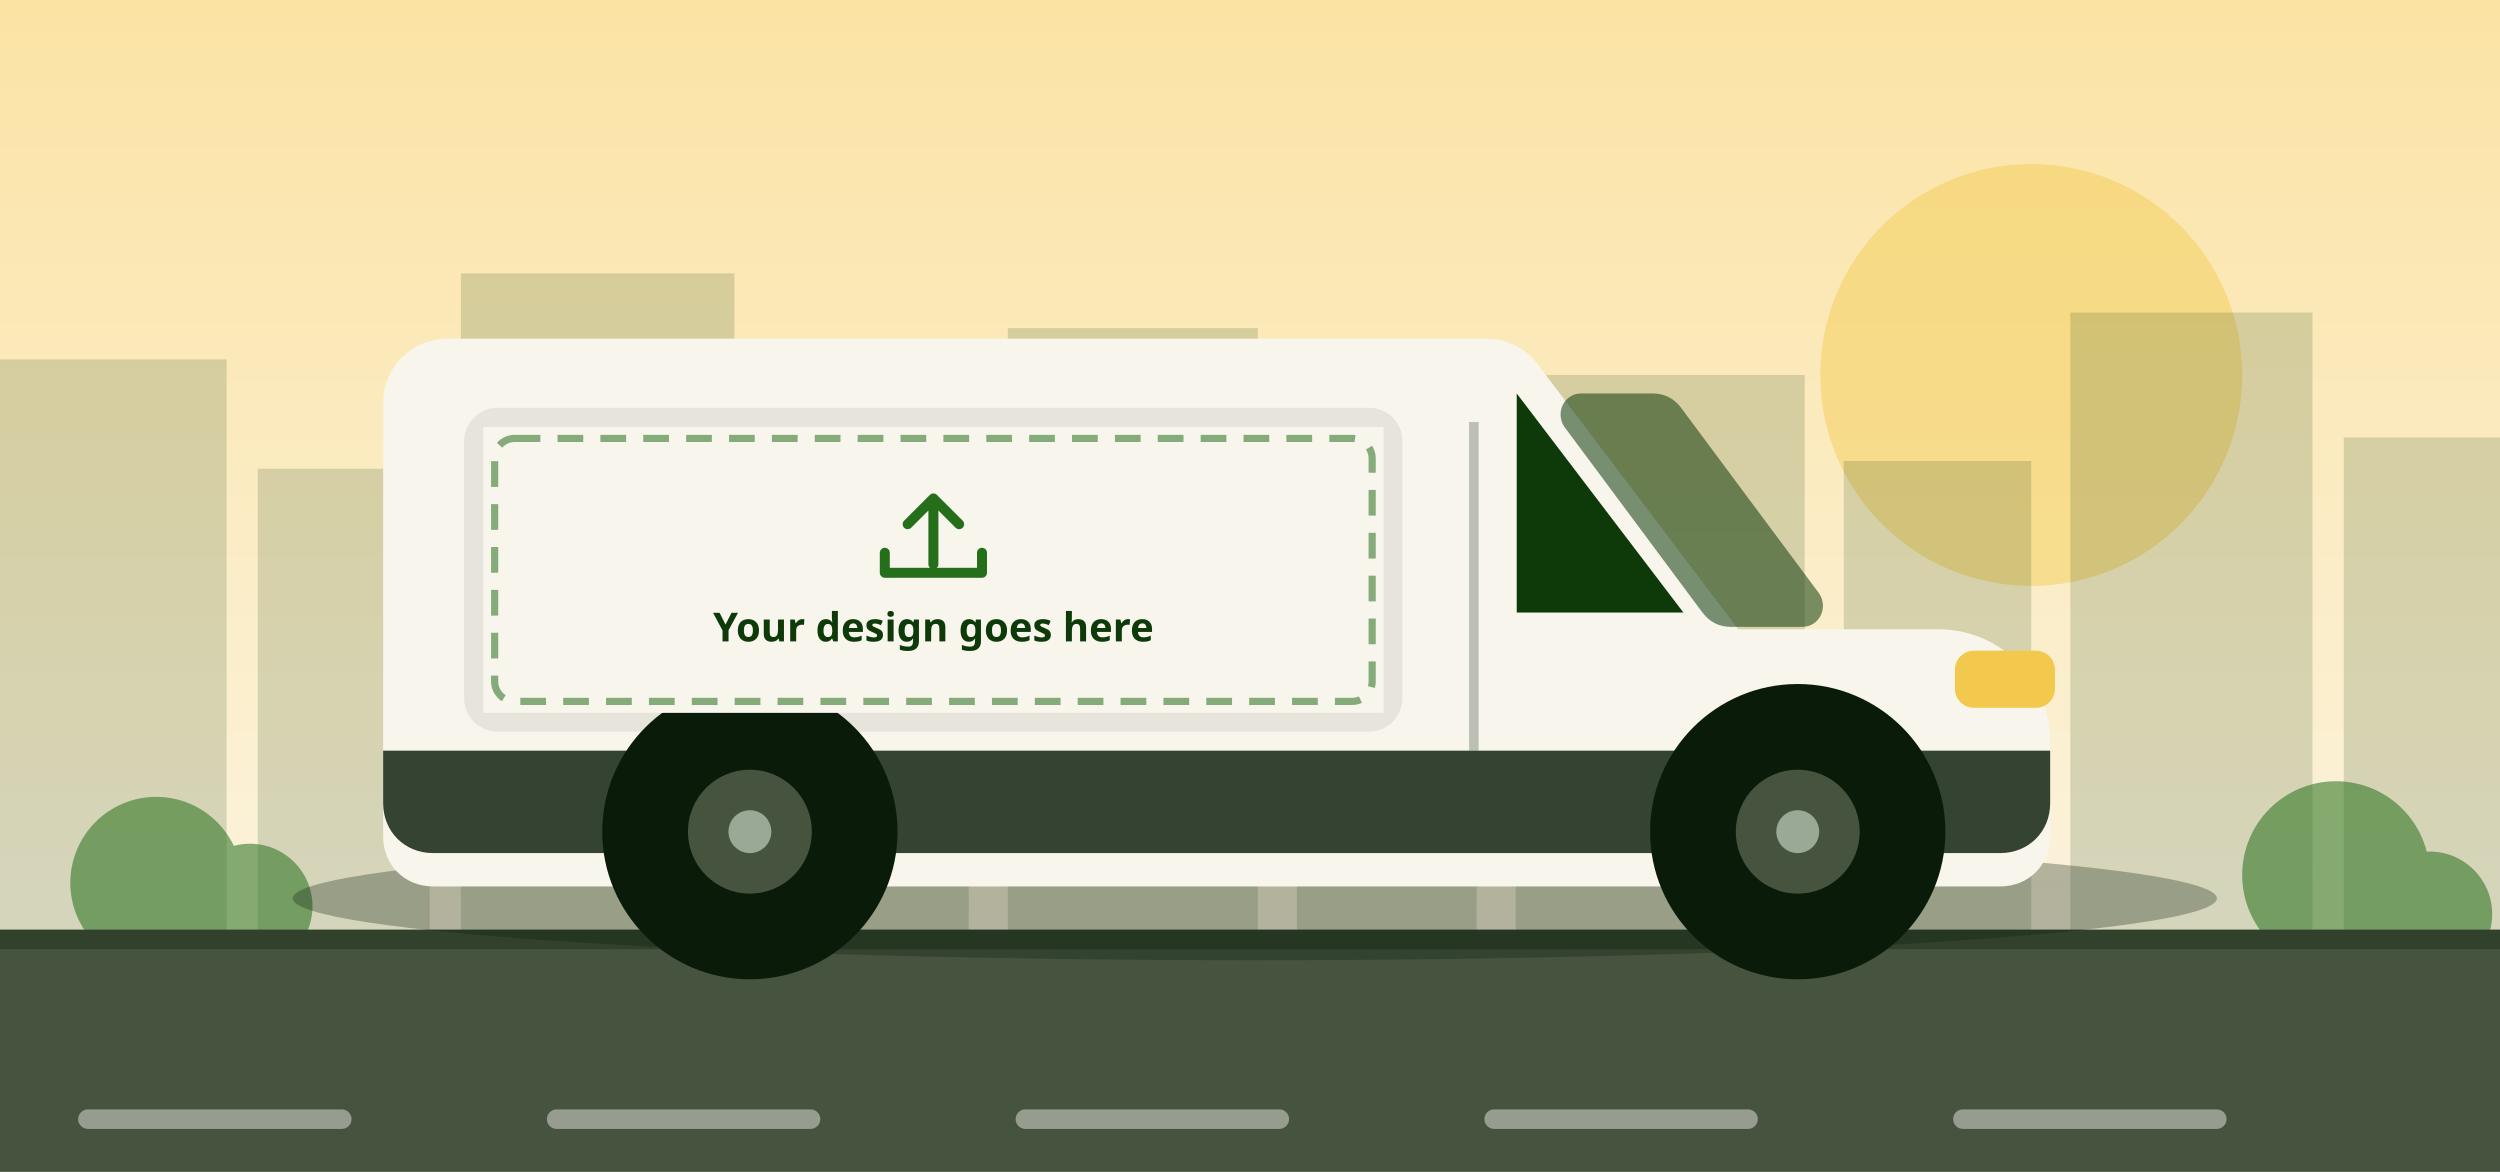
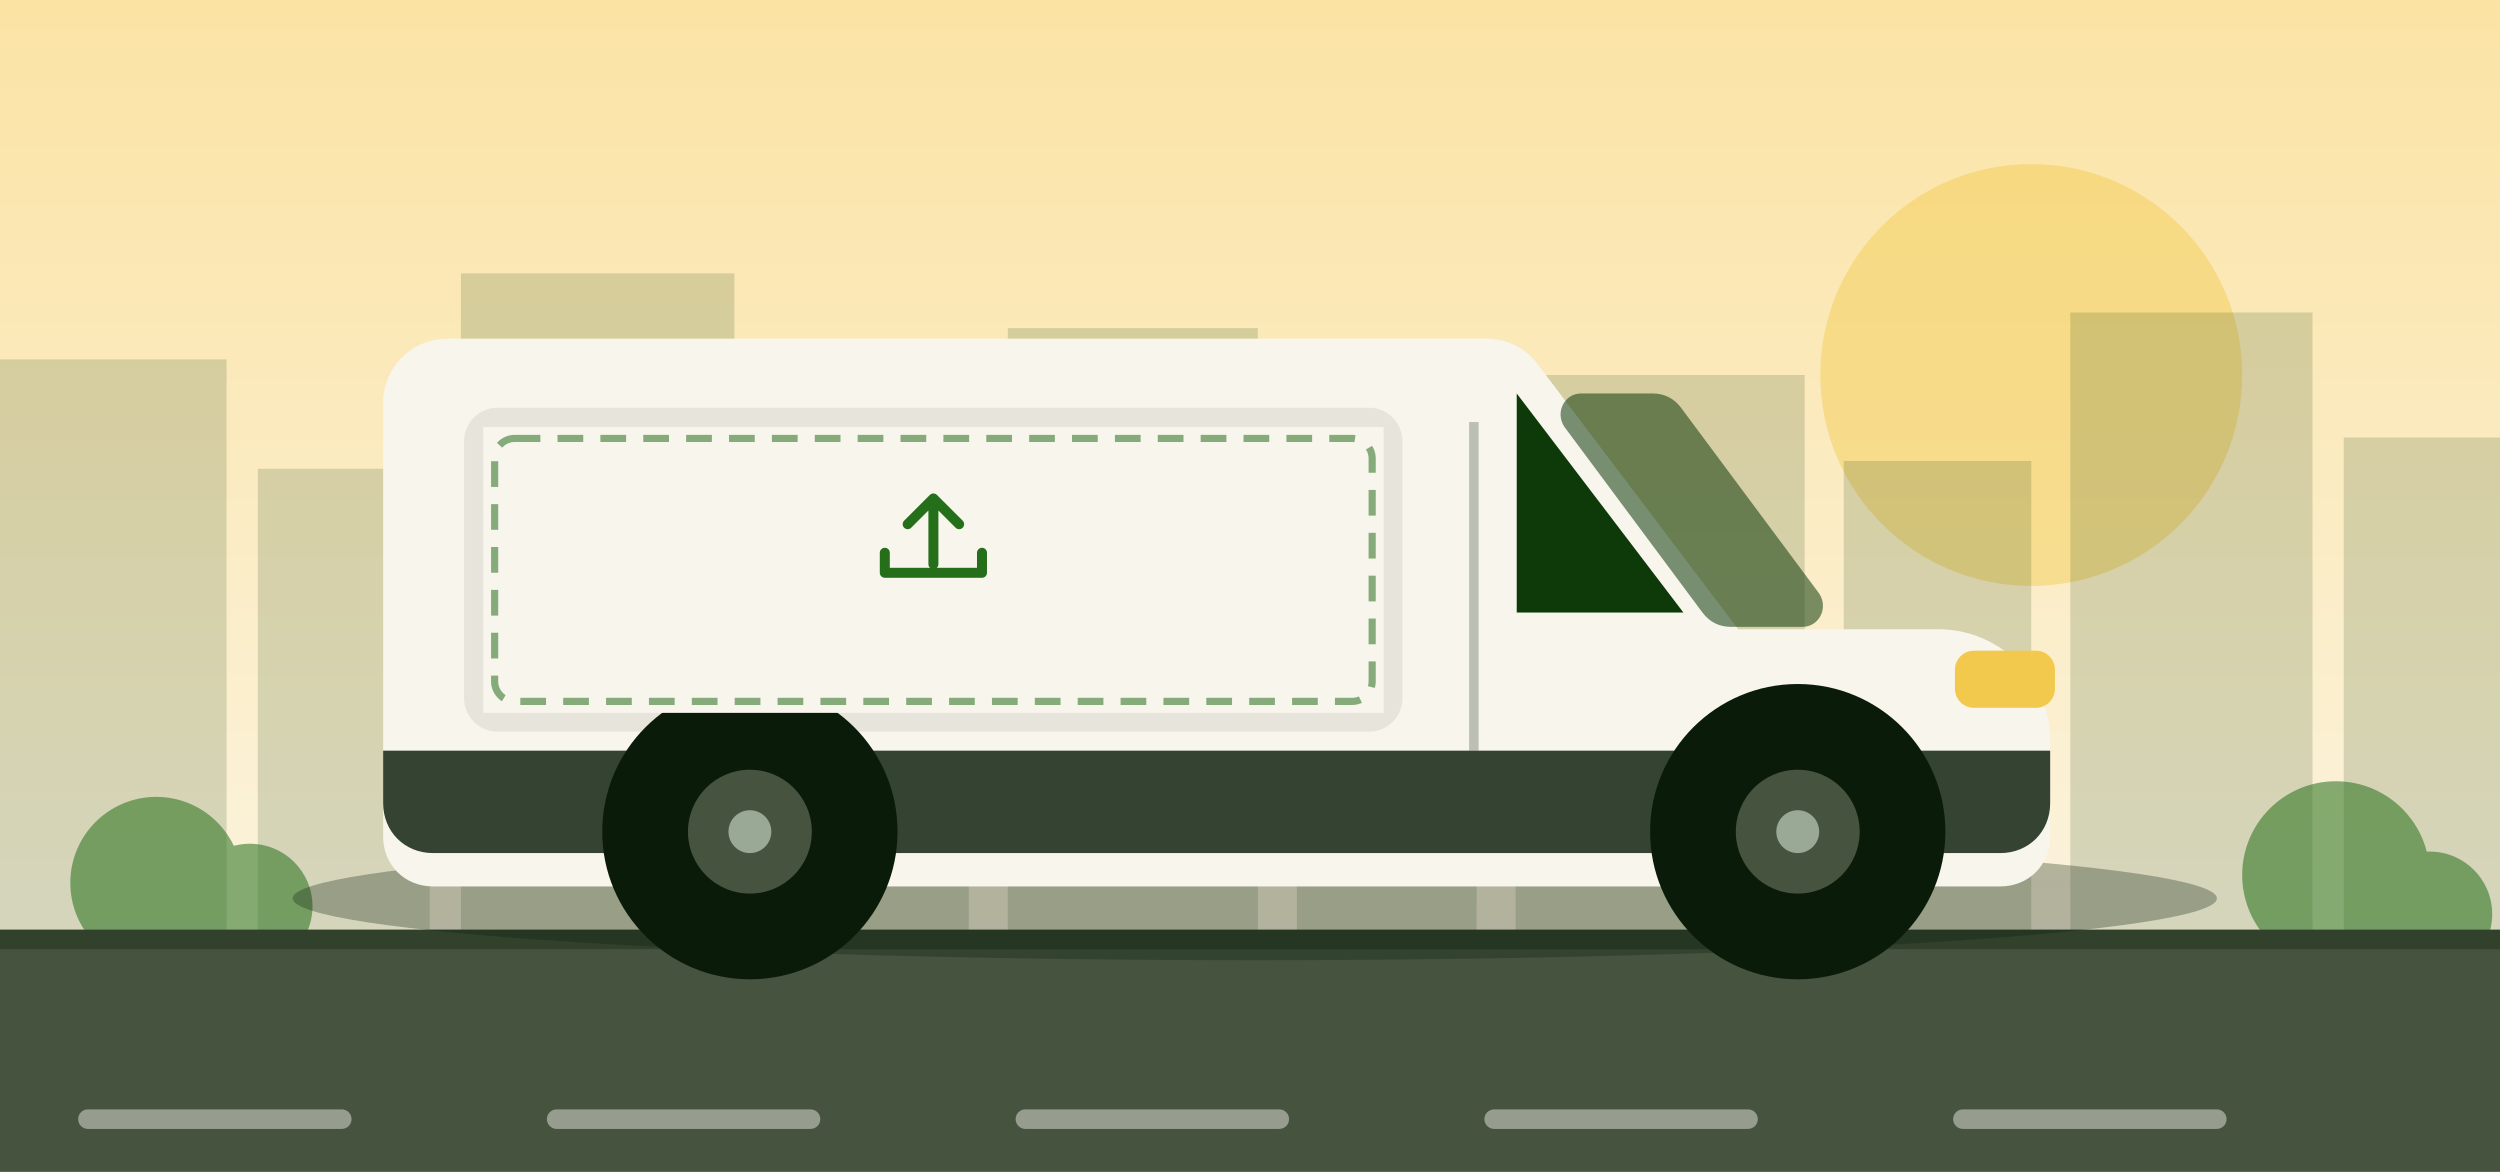
<svg xmlns="http://www.w3.org/2000/svg" viewBox="0 0 640 300">
  <defs>
    <linearGradient id="sky" x1="0" y1="0" x2="0" y2="1">
      <stop offset="0%" stop-color="#0E3A0A" />
      <stop offset="46%" stop-color="#7A5230" />
      <stop offset="74%" stop-color="#F2C94C" />
      <stop offset="100%" stop-color="#F8F5ED" />
    </linearGradient>
    <linearGradient id="haze" x1="0" y1="0" x2="0" y2="1">
      <stop offset="0%" stop-color="#F2C94C" stop-opacity="0" />
      <stop offset="100%" stop-color="#F2C94C" stop-opacity="0.45" />
    </linearGradient>
    <linearGradient id="daysky" x1="0" y1="0" x2="0" y2="1">
      <stop offset="0%" stop-color="#fbe3a4" />
      <stop offset="70%" stop-color="#fbf1d6" />
      <stop offset="100%" stop-color="#f8f5ed" />
    </linearGradient>
    <pattern id="hatch" width="10" height="10" patternUnits="userSpaceOnUse" patternTransform="rotate(45)">
      <rect width="10" height="10" fill="#ee2f41" fill-opacity=".10" />
      <rect width="4" height="10" fill="#ee2f41" fill-opacity=".28" />
    </pattern>
  </defs>
  <symbol id="vanbody" viewBox="100 900 820 290">
    <ellipse cx="512" cy="1146" rx="404" ry="26" fill="#0A1C09" opacity="0.3" />
    <path d="M146 1120V938c0-15 12-27 27-27h436c9 0 17 4 22 11l84 111h84c26 0 47 21 47 47v40c0 12-9 21-21 21H167c-12 0-21-9-21-21z" fill="#F8F5ED" />
    <path d="M146 1084h700v22c0 12-9 21-21 21H167c-12 0-21-9-21-21z" fill="#0A1C09" opacity="0.82" />
    <path d="M622 934l70 92h-70z" fill="#0E3A0A" />
    <path d="M700 1026l-58-78c-4-6 0-14 7-14h30c5 0 9 2 12 6l58 78c4 6 0 14-7 14h-30c-5 0-9-2-12-6z" fill="#0E3A0A" opacity="0.55" />
    <path d="M604 946v138" stroke="#0A1C09" stroke-opacity="0.25" stroke-width="4" />
    <rect x="806" y="1042" width="42" height="24" rx="8" fill="#F2C94C" />
    <rect x="180" y="940" width="394" height="136" rx="14" fill="#0A1C09" opacity=".08" />
    <circle cx="300" cy="1118" r="62" fill="#0A1C09" />
    <circle cx="300" cy="1118" r="26" fill="#46543F" />
    <circle cx="300" cy="1118" r="9" fill="#9aa995" />
    <circle cx="740" cy="1118" r="62" fill="#0A1C09" />
    <circle cx="740" cy="1118" r="26" fill="#46543F" />
    <circle cx="740" cy="1118" r="9" fill="#9aa995" />
  </symbol>
  <symbol id="street" viewBox="0 0 640 300">
    <rect width="640" height="300" fill="url(#daysky)" />
    <circle cx="520" cy="96" r="54" fill="#F2C94C" opacity=".45" />
    <g fill="#0E3A0A" opacity=".16">
      <rect x="0" y="92" width="58" height="150" />
      <rect x="66" y="120" width="44" height="122" />
      <rect x="118" y="70" width="70" height="172" />
      <rect x="198" y="110" width="50" height="132" />
      <rect x="258" y="84" width="64" height="158" />
      <rect x="332" y="126" width="46" height="116" />
      <rect x="388" y="96" width="74" height="146" />
      <rect x="472" y="118" width="48" height="124" />
      <rect x="530" y="80" width="62" height="162" />
      <rect x="600" y="112" width="40" height="130" />
    </g>
    <g fill="#256f1a" opacity=".55">
      <circle cx="40" cy="226" r="22" />
      <circle cx="64" cy="232" r="16" />
      <circle cx="598" cy="224" r="24" />
      <circle cx="622" cy="234" r="16" />
    </g>
    <rect y="238" width="640" height="62" fill="#46543F" />
    <rect y="238" width="640" height="5" fill="#0A1C09" opacity=".35" />
    <g fill="#F8F5ED" opacity=".45">
      <rect x="20" y="284" width="70" height="5" rx="2.5" />
      <rect x="140" y="284" width="70" height="5" rx="2.5" />
      <rect x="260" y="284" width="70" height="5" rx="2.5" />
      <rect x="380" y="284" width="70" height="5" rx="2.5" />
      <rect x="500" y="284" width="70" height="5" rx="2.5" />
    </g>
  </symbol>
  <symbol id="ad-empty" viewBox="0 0 630 200">
    <rect width="630" height="200" fill="#F8F5ED" />
    <rect x="8" y="8" width="614" height="184" rx="14" fill="none" stroke="#256f1a" stroke-opacity=".55" stroke-width="5" stroke-dasharray="18 12" />
    <g transform="translate(315 74)" fill="none" stroke="#256f1a" stroke-width="7" stroke-linecap="round" stroke-linejoin="round">
      <path d="M0 22 V-22 M-18 -6 L0 -24 L18 -6" />
      <path d="M-34 14 v14 h68 v-14" />
    </g>
-     <text x="315" y="150" text-anchor="middle" font-family="Poppins, sans-serif" font-weight="600" font-size="28" fill="#0E3A0A">Your design goes here</text>
  </symbol>
  <use href="#street" width="640" height="300" />
  <use href="#vanbody" x="70" y="80" width="500" height="176.8" />
  <svg x="123.7" y="109.3" width="230.5" height="73.2" viewBox="0 0 630 200">
    <use href="#ad-empty" width="630" height="200" />
  </svg>
</svg>
